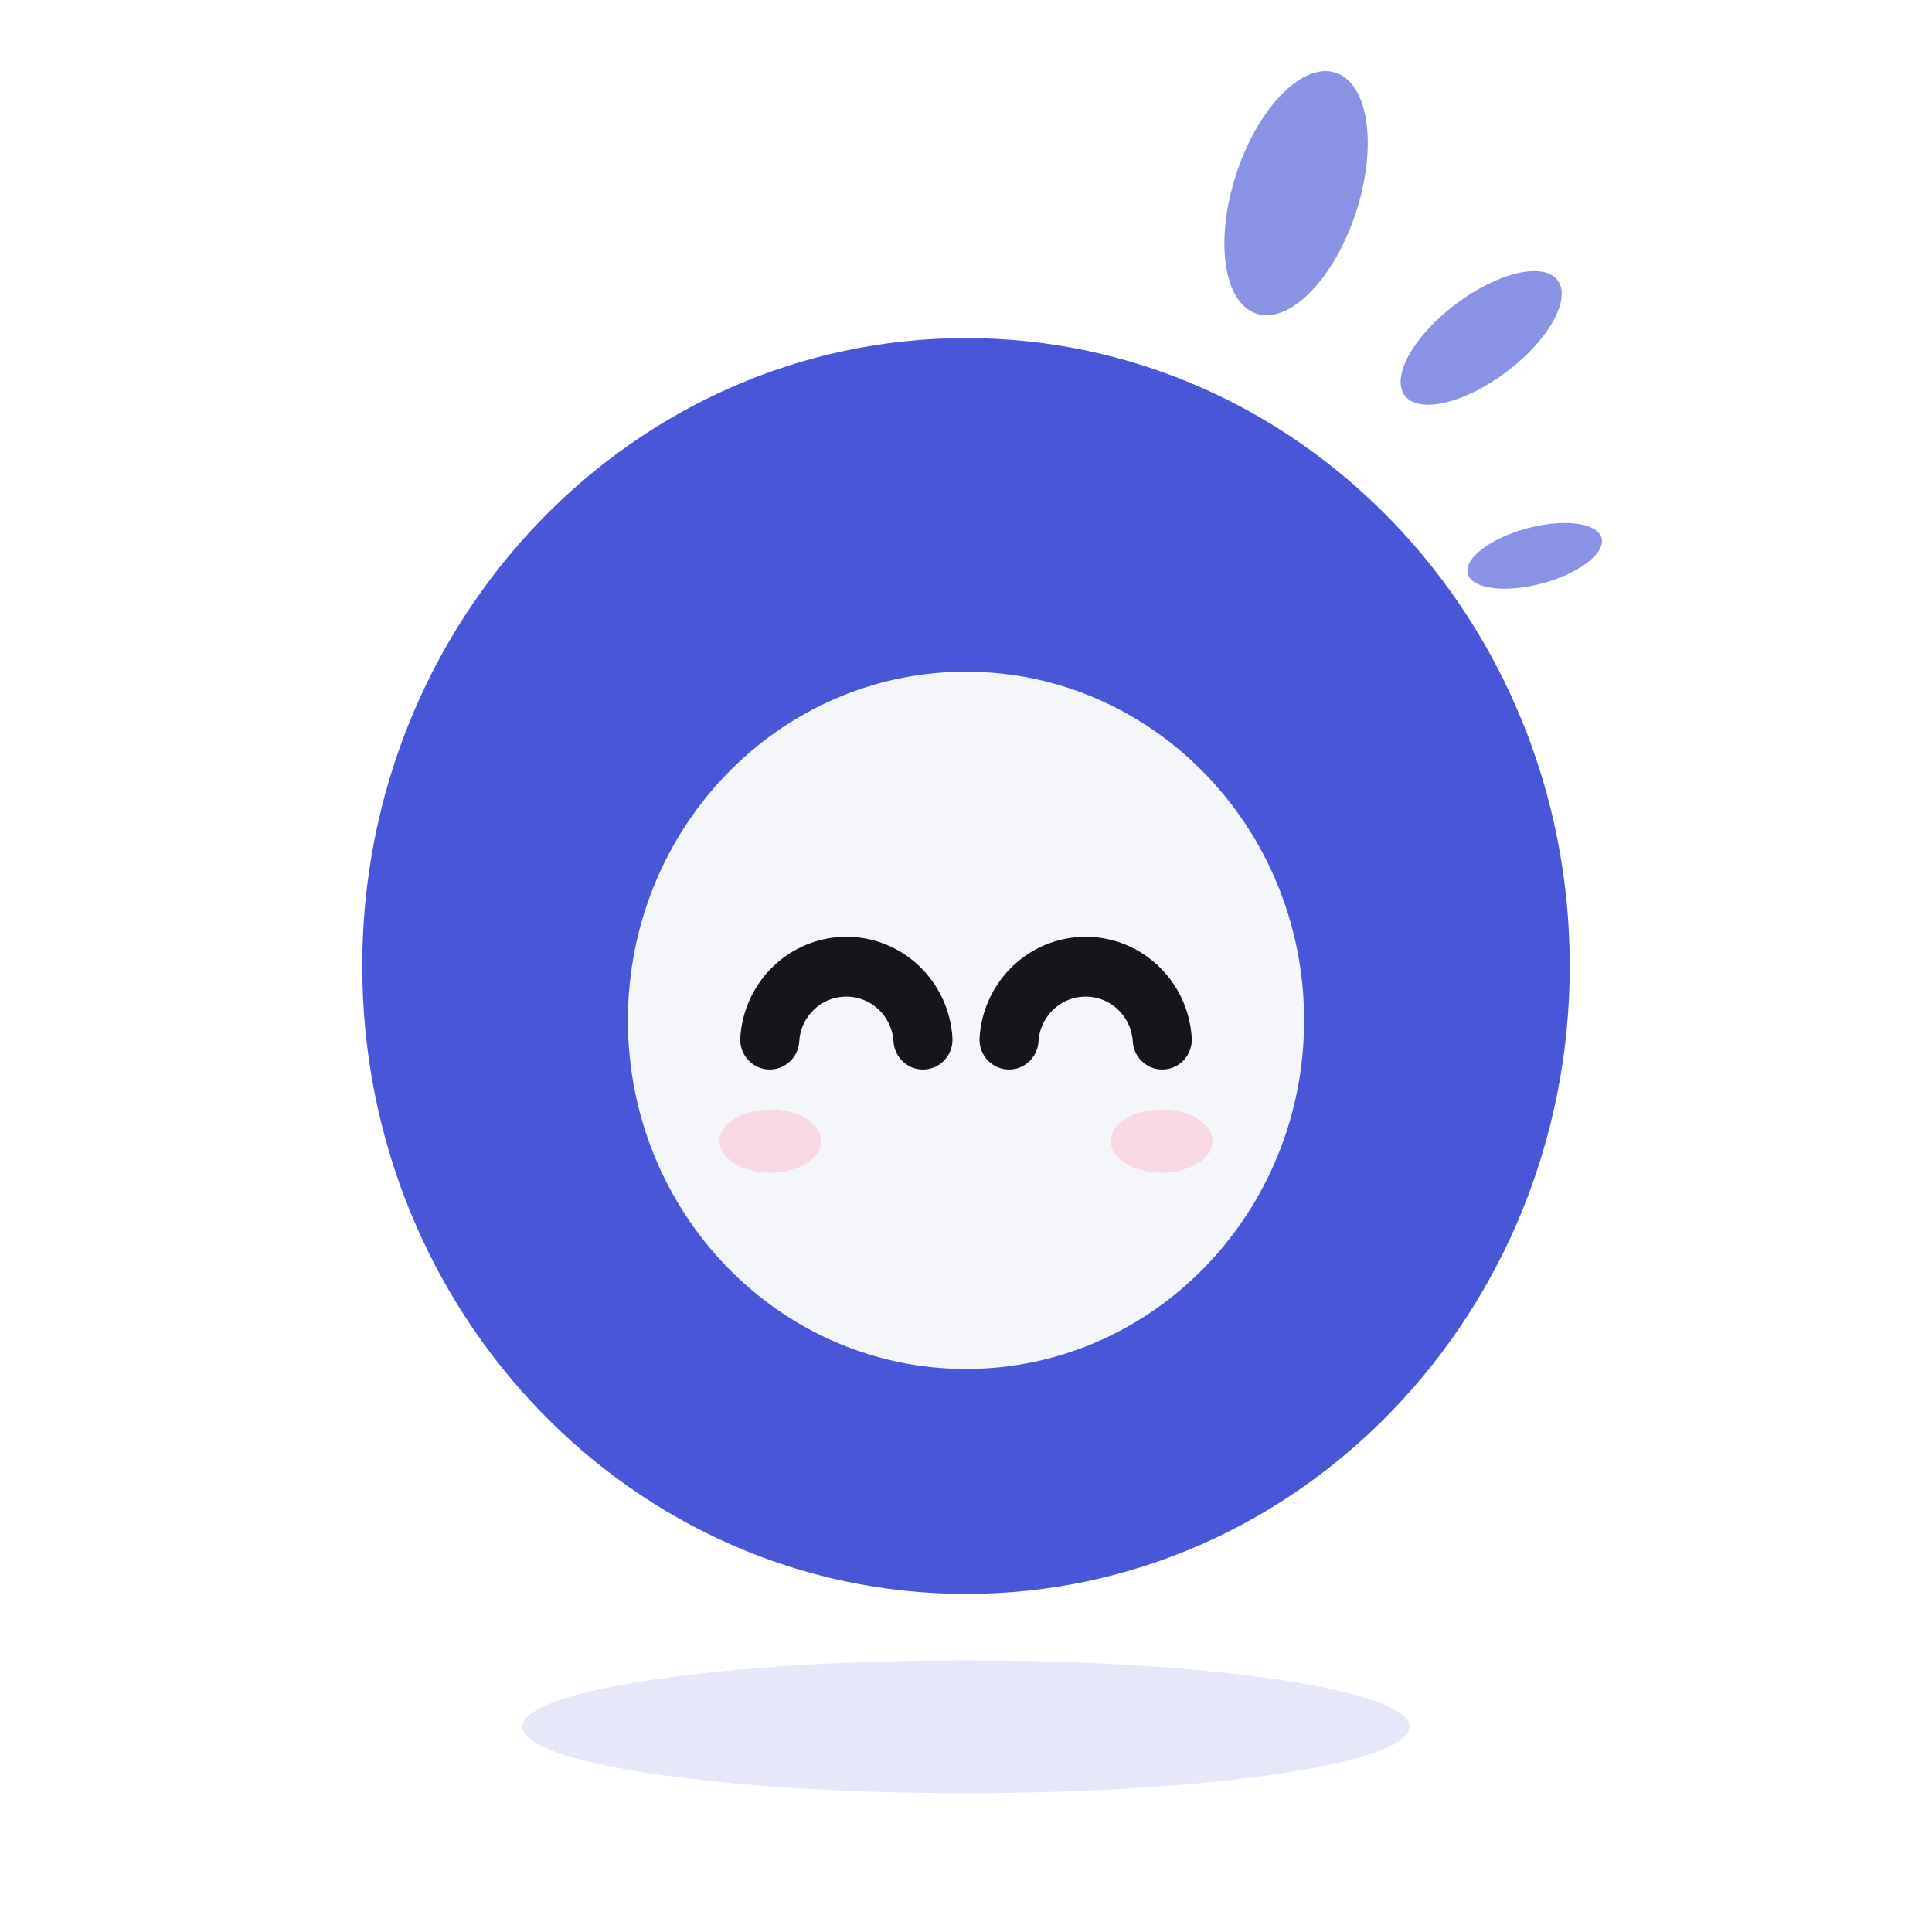
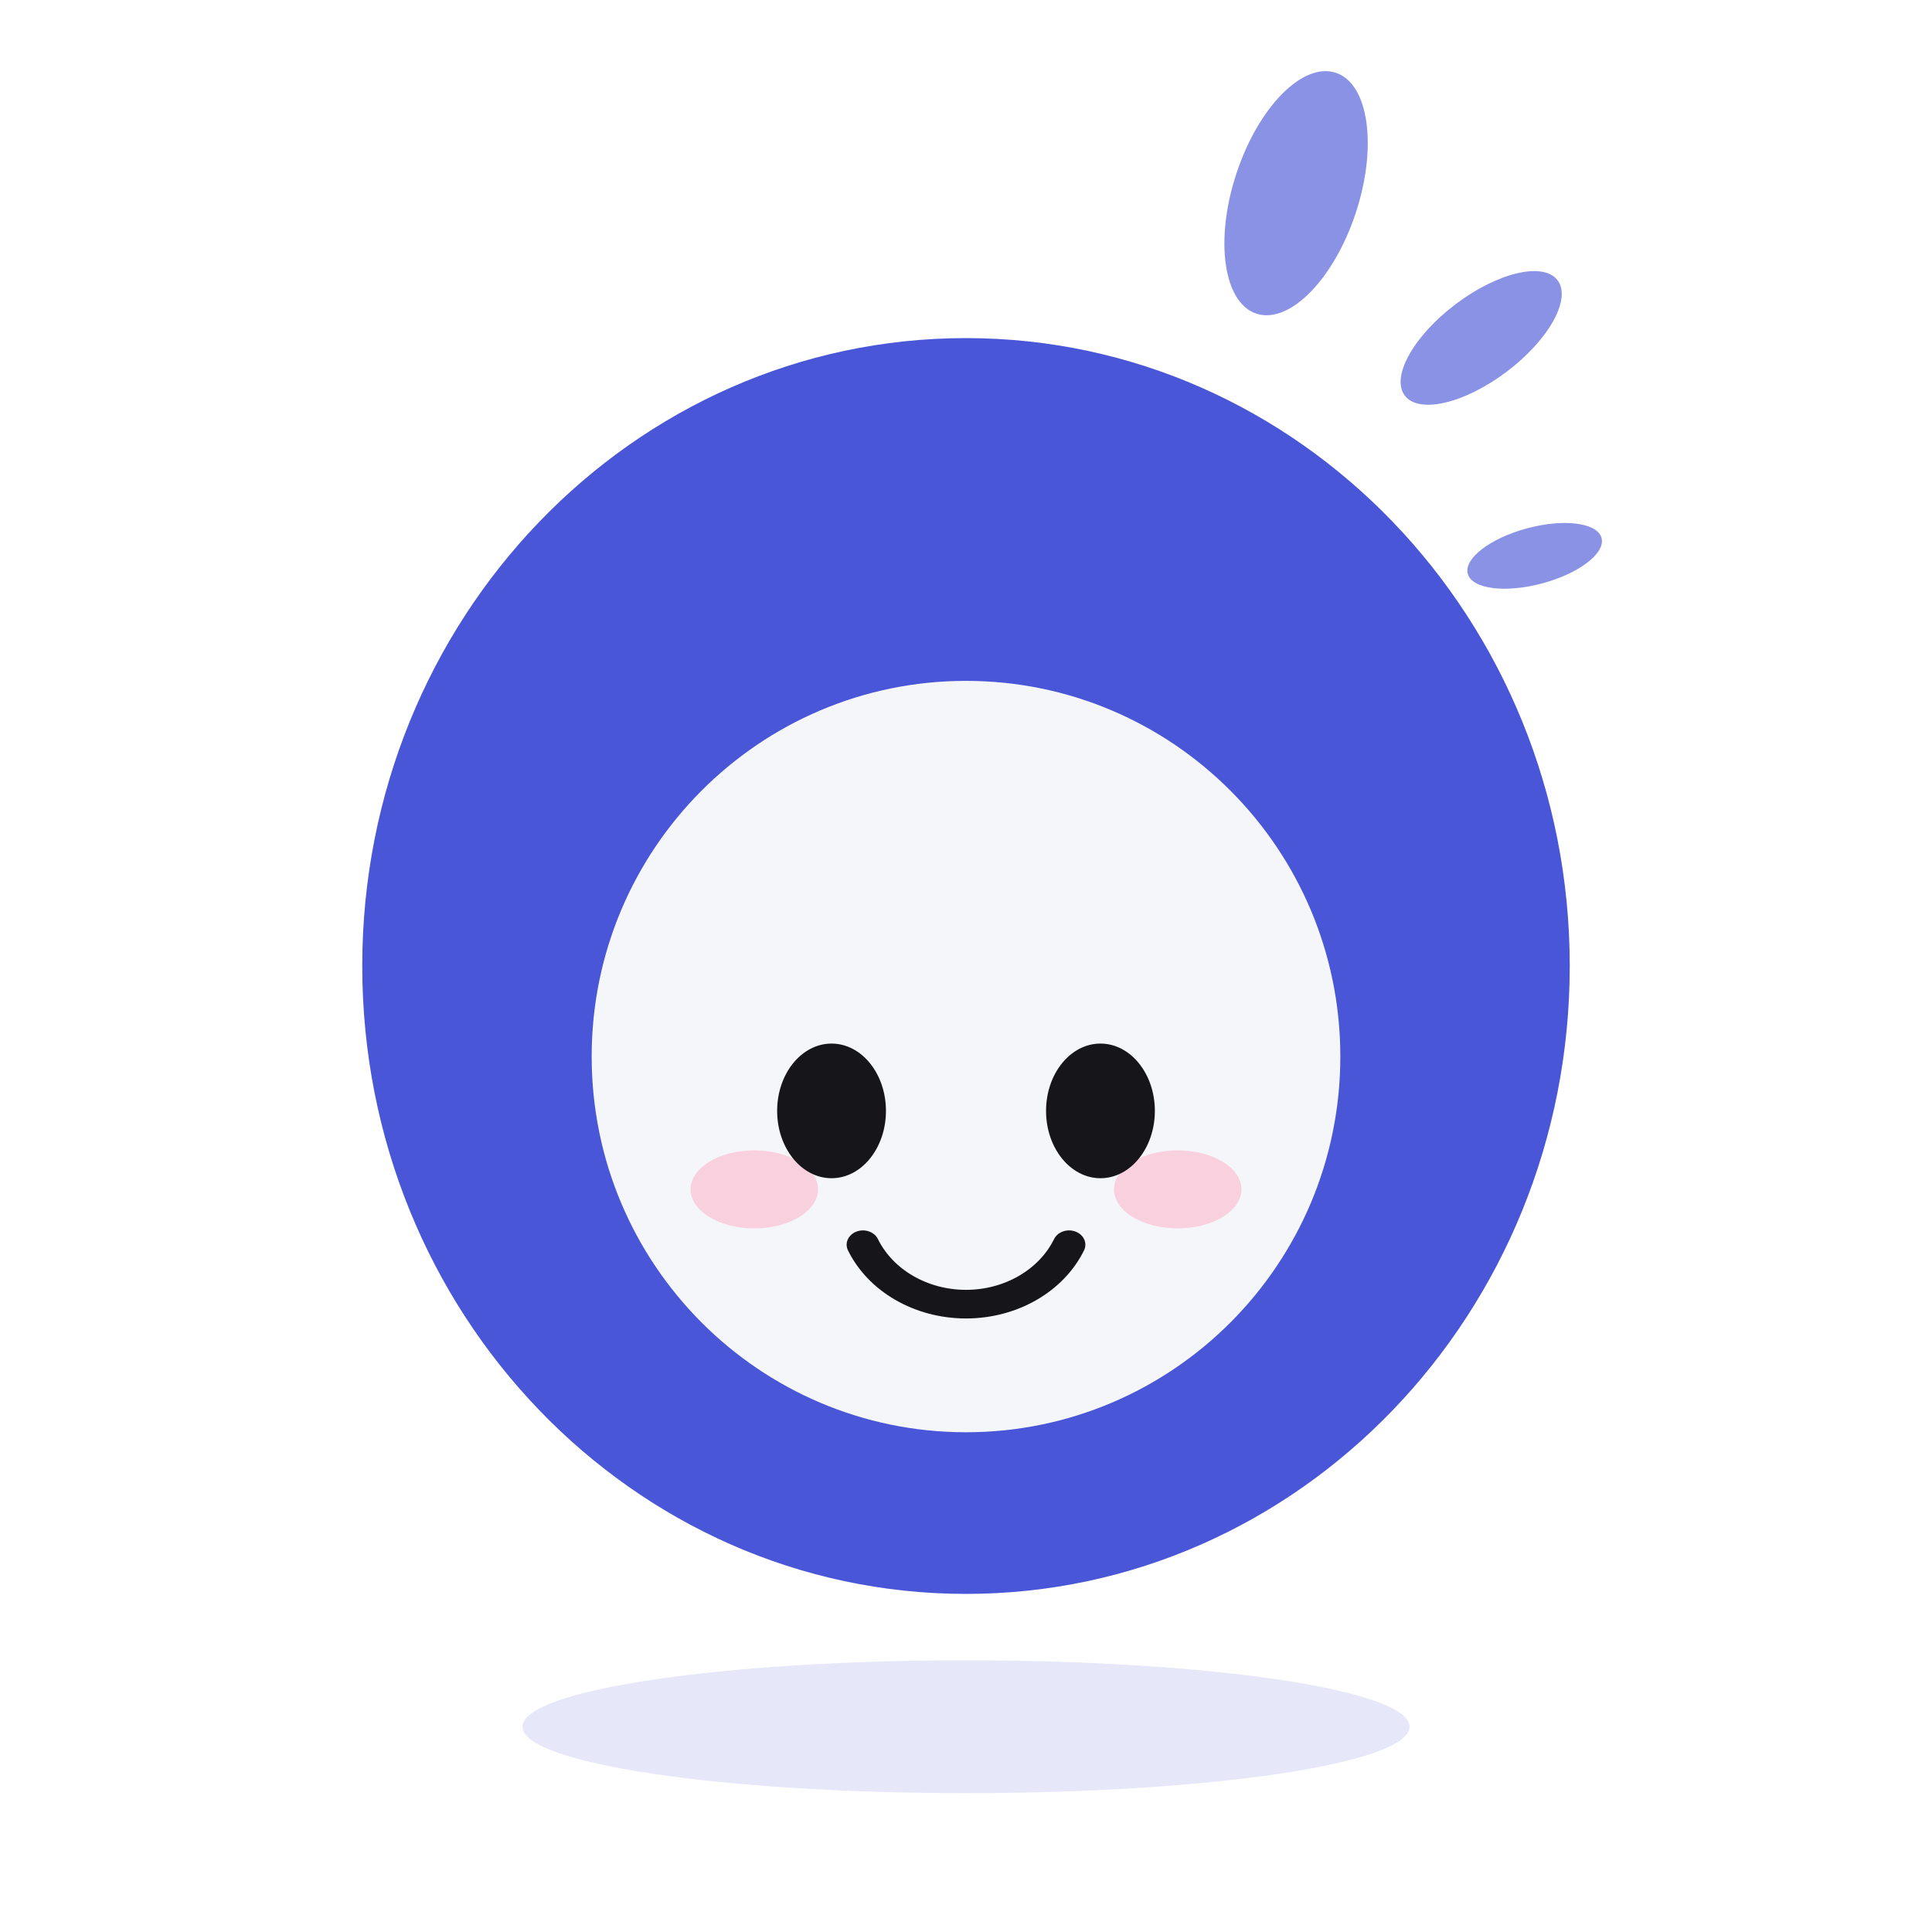
<svg xmlns="http://www.w3.org/2000/svg" width="320" height="320" viewBox="0 0 320 320">
  <defs>
    <clipPath id="bc1">
-       <path d="M56 9C56 40.891 30.928 66.745 0 66.745C-30.928 66.745 -56 40.891 -56 9C-56 -22.891 -30.928 -48.745 0 -48.745C30.928 -48.745 56 -22.891 56 9" transform="matrix(1 0 0 1 160 160)" />
+       <path d="M62 15C62 49.367 34.242 77.226 0 77.226C-34.242 77.226 -62 49.367 -62 15C-62 -19.367 -34.242 -47.226 0 -47.226C34.242 -47.226 62 -19.367 62 15" transform="matrix(1 0 0 1 160 160)" />
    </clipPath>
  </defs>
  <path d="M73.467 126C73.467 132.075 40.575 137 0 137C-40.575 137 -73.467 132.075 -73.467 126C-73.467 119.925 -40.575 115 0 115C40.575 115 73.467 119.925 73.467 126" fill="rgba(74,86,216,0.16)" fill-opacity="0.857" transform="matrix(1 0 0 1 160 160)" />
  <path d="M100 0C100 57.438 55.228 104 0 104C-55.228 104 -100 57.438 -100 0C-100 -57.438 -55.228 -104 0 -104C55.228 -104 100 -57.438 100 0" fill="#4A56D8" transform="matrix(1 0 0 1 160 160)" />
-   <path d="M56 9C56 40.891 30.928 66.745 0 66.745C-30.928 66.745 -56 40.891 -56 9C-56 -22.891 -30.928 -48.745 0 -48.745C30.928 -48.745 56 -22.891 56 9" fill="#F5F6FA" transform="matrix(1 0 0 1 160 160)" />
-   <path d="M9 0C9 3.038 4.971 5.5 0 5.5C-4.971 5.5 -9 3.038 -9 0C-9 -3.038 -4.971 -5.5 0 -5.5C4.971 -5.5 9 -3.038 9 0" fill="rgba(255,138,168,0.50)" fill-opacity="0.55" transform="matrix(0.935 0 0 0.953 127.588 189)" />
-   <path d="M9 0C9 3.038 4.971 5.5 0 5.5C-4.971 5.5 -9 3.038 -9 0C-9 -3.038 -4.971 -5.5 0 -5.5C4.971 -5.5 9 -3.038 9 0" fill="rgba(255,138,168,0.50)" fill-opacity="0.55" transform="matrix(0.935 0 0 0.953 192.412 189)" />
+   <path d="M62 15C62 49.367 34.242 77.226 0 77.226C-34.242 77.226 -62 49.367 -62 15C-62 -19.367 -34.242 -47.226 0 -47.226C34.242 -47.226 62 -19.367 62 15" fill="#F5F6FA" transform="matrix(1 0 0 1 160 160)" />
+   <path d="M11.5 0C11.5 3.866 6.351 7 0 7C-6.351 7 -11.5 3.866 -11.5 0C-11.5 -3.866 -6.351 -7 0 -7C6.351 -7 11.5 -3.866 11.5 0" fill="rgba(255,138,168,0.50)" fill-opacity="0.7" transform="matrix(0.918 0 0 0.923 124.936 197)" />
+   <path d="M11.5 0C11.5 3.866 6.351 7 0 7C-6.351 7 -11.5 3.866 -11.5 0C-11.5 -3.866 -6.351 -7 0 -7C6.351 -7 11.5 -3.866 11.5 0" fill="rgba(255,138,168,0.50)" fill-opacity="0.7" transform="matrix(0.918 0 0 0.923 195.064 197)" />
  <g clip-path="url(#bc1)">
-     <path d="M-12.974 -0.816C-12.543 -7.665 -6.863 -13 0 -13C6.863 -13 12.543 -7.665 12.974 -0.816" fill="none" stroke="#16161A" stroke-width="10" stroke-linecap="round" stroke-linejoin="round" transform="matrix(0.978 0 0 0.991 140.184 173)" />
-     <path d="M-12.974 -0.816C-12.543 -7.665 -6.863 -13 0 -13C6.863 -13 12.543 -7.665 12.974 -0.816" fill="none" stroke="#16161A" stroke-width="10" stroke-linecap="round" stroke-linejoin="round" transform="matrix(0.978 0 0 0.991 179.816 173)" />
+     <path d="M9.28 0C9.28 6.362 5.125 11.52 0 11.52C-5.125 11.52 -9.28 6.362 -9.28 0C-9.28 -6.362 -5.125 -11.52 0 -11.52C5.125 -11.52 9.28 -6.362 9.28 0" fill="#16161A" transform="matrix(0.971 0 0 0.968 137.73 184)" />
+     <path d="M9.28 0C9.28 6.362 5.125 11.52 0 11.52C-5.125 11.52 -9.28 6.362 -9.28 0C-9.28 -6.362 -5.125 -11.52 0 -11.52C5.125 -11.52 9.28 -6.362 9.28 0" fill="#16161A" transform="matrix(0.971 0 0 0.968 182.27 184)" />
+     <path d="M17.07 0.187C14.125 6.994 7.417 11.4 0 11.4C-7.417 11.4 -14.125 6.994 -17.07 0.187" fill="none" stroke="#16161A" stroke-width="5.4" stroke-linecap="round" stroke-linejoin="round" transform="matrix(1 0 0 0.878 160 206)" />
  </g>
  <path d="M10.407 0C10.407 11.598 5.748 21 0 21C-5.748 21 -10.407 11.598 -10.407 0C-10.407 -11.598 -5.748 -21 0 -21C5.748 -21 10.407 -11.598 10.407 0" fill="#4A56D8" fill-opacity="0.644" transform="matrix(0.95 0.313 -0.313 0.95 214.672 32)" />
  <path d="M7.013 0C7.013 8.759 3.873 15.859 0 15.859C-3.873 15.859 -7.013 8.759 -7.013 0C-7.013 -8.759 -3.873 -15.859 0 -15.859C3.873 -15.859 7.013 -8.759 7.013 0" fill="#4A56D8" fill-opacity="0.644" transform="matrix(0.602 0.798 -0.798 0.602 245.33 55.971)" />
  <path d="M4.73 0C4.73 6.334 2.612 11.469 0 11.469C-2.612 11.469 -4.73 6.334 -4.73 0C-4.73 -6.334 -2.612 -11.469 0 -11.469C2.612 -11.469 4.73 -6.334 4.73 0" fill="#4A56D8" fill-opacity="0.644" transform="matrix(0.258 0.966 -0.966 0.258 254.188 92.067)" />
</svg>
